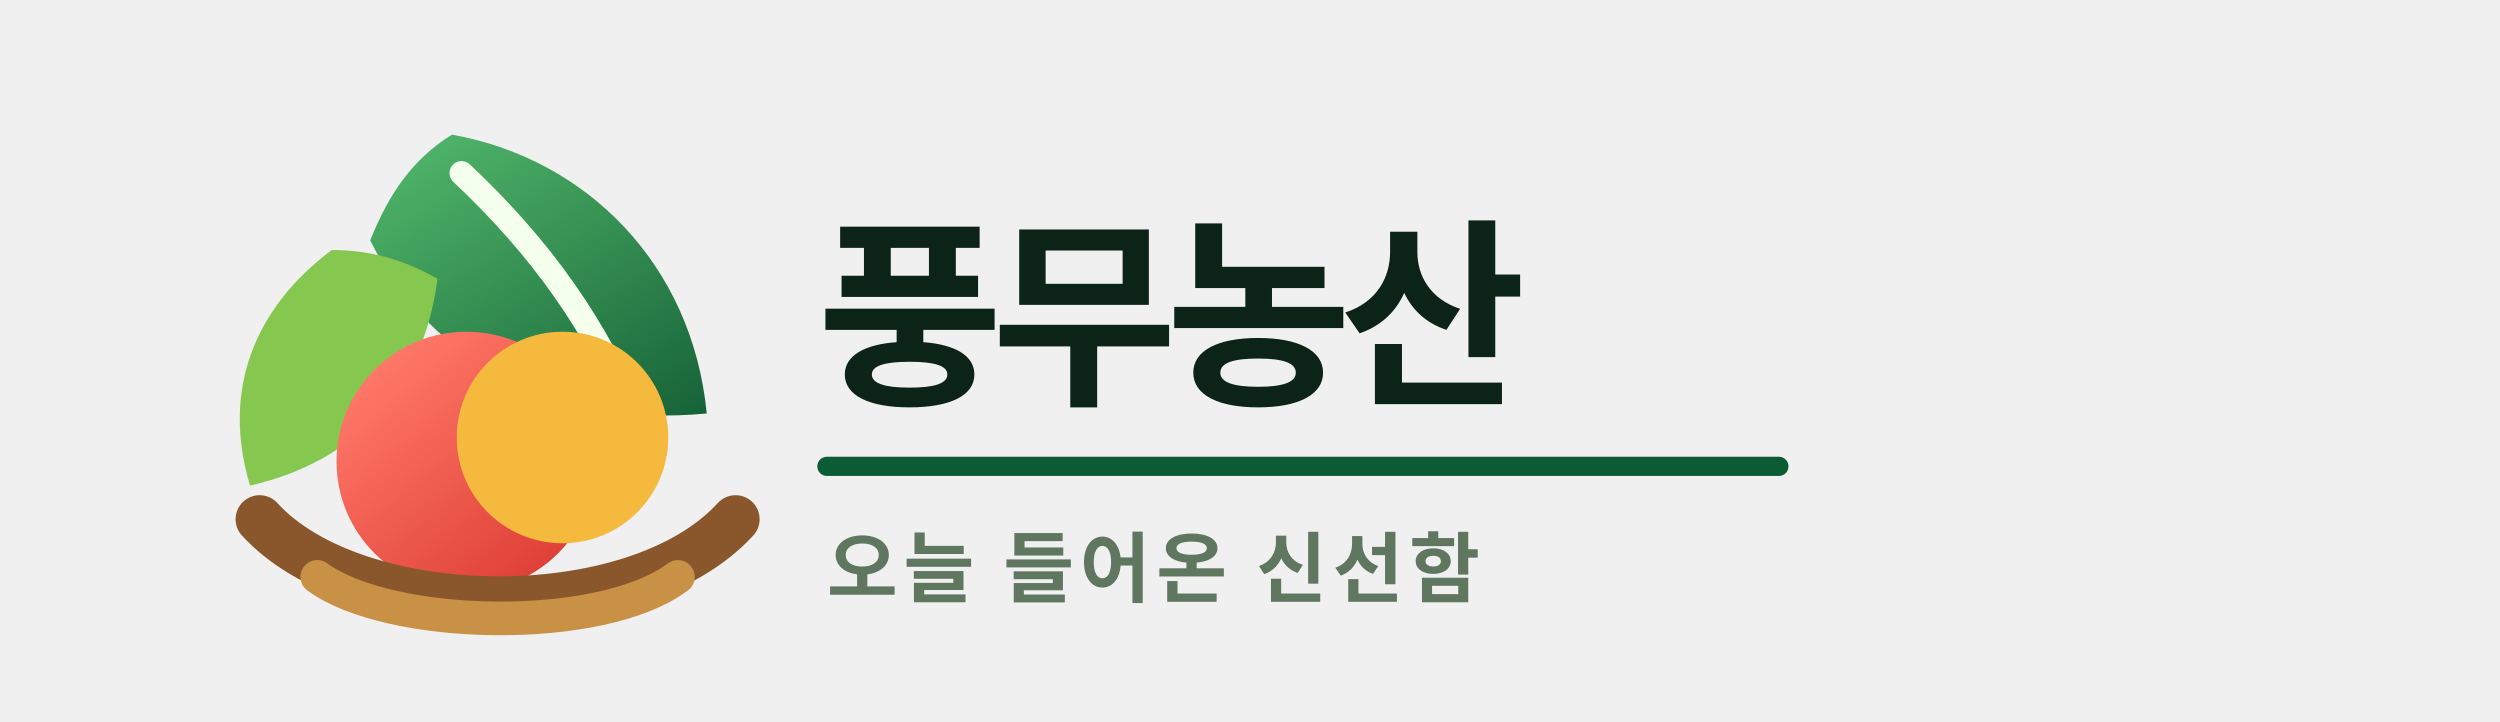
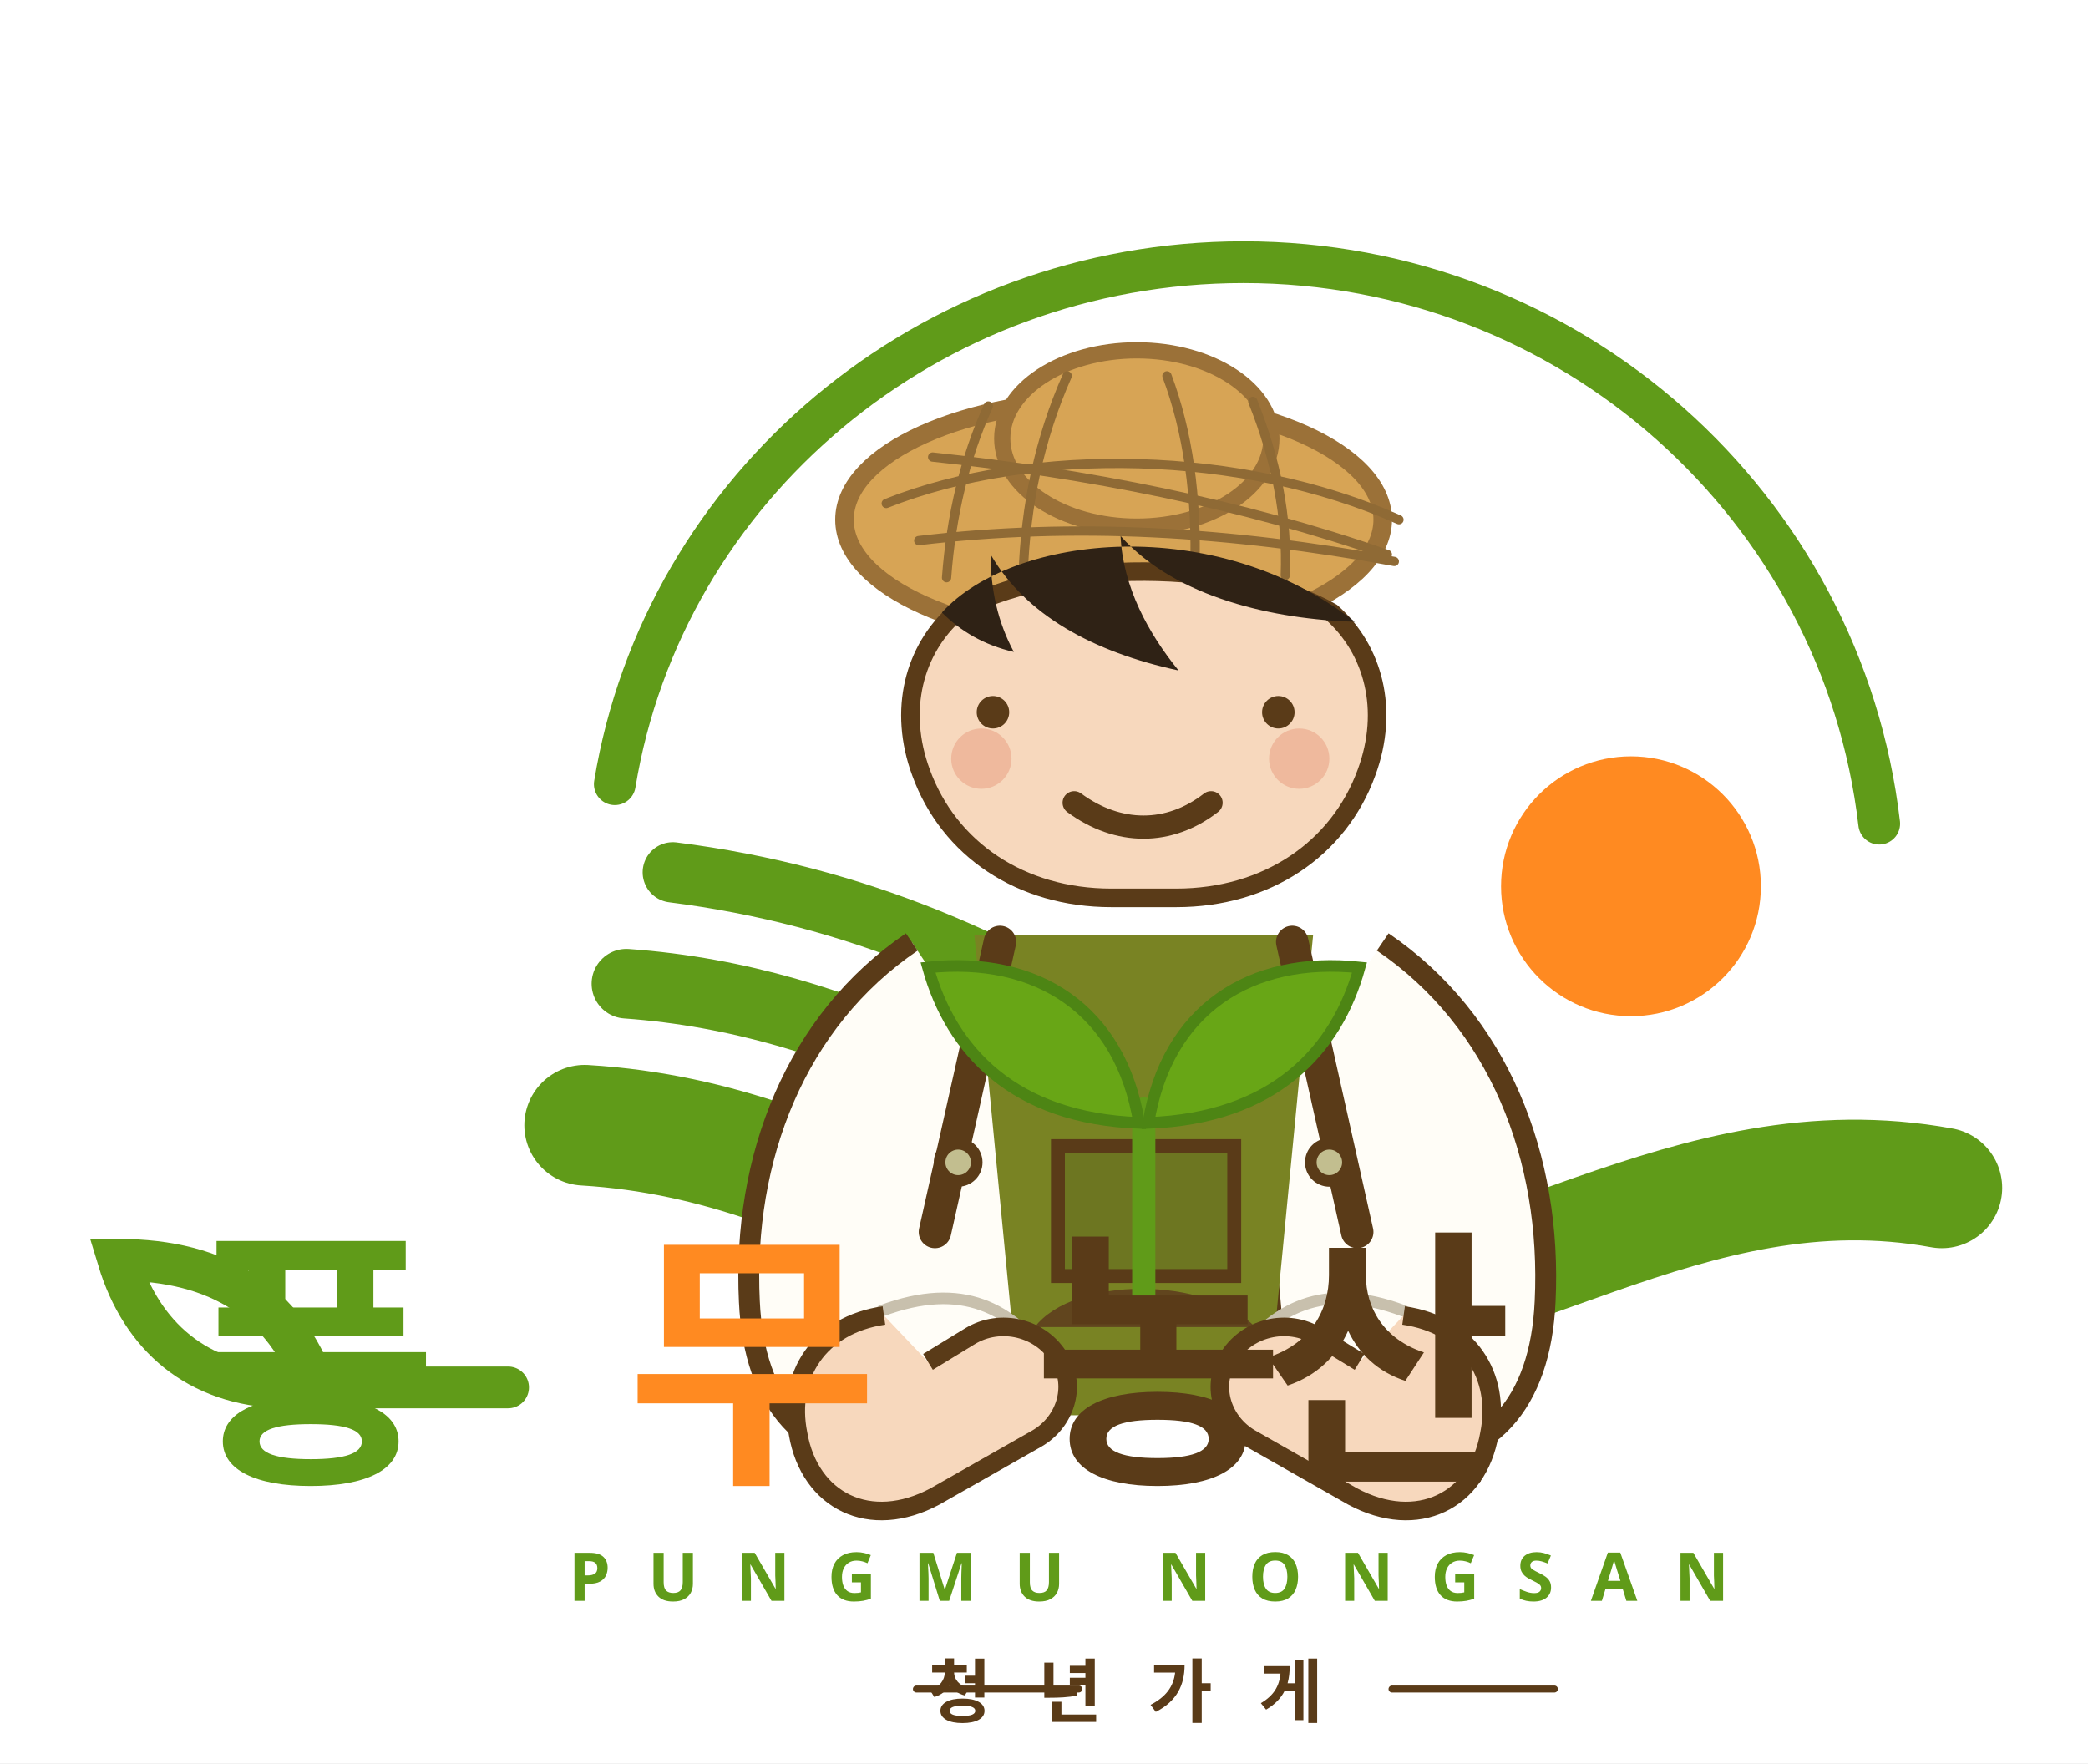
- <svg xmlns="http://www.w3.org/2000/svg" viewBox="0 0 520 150" role="img" aria-labelledby="title desc">
+ <svg xmlns="http://www.w3.org/2000/svg" viewBox="0 0 900 760" role="img" aria-labelledby="title desc">
  <defs>
-     <linearGradient id="markGreen" x1="44" y1="18" x2="104" y2="116" gradientUnits="userSpaceOnUse">
-       <stop offset="0" stop-color="#52b96b" />
-       <stop offset="1" stop-color="#004225" />
-     </linearGradient>
-     <linearGradient id="fruitRed" x1="56" y1="56" x2="98" y2="106" gradientUnits="userSpaceOnUse">
-       <stop offset="0" stop-color="#ff7868" />
-       <stop offset="1" stop-color="#d9362f" />
-     </linearGradient>
+     <style>
+       .green{fill:#609b19}.deep{fill:#5a3b18}.orange{fill:#ff8a21}.line{stroke:#5a3b18;stroke-width:10;stroke-linecap:round;stroke-linejoin:round;fill:none}.thin{stroke:#8f6a35;stroke-width:4;stroke-linecap:round;fill:none}.skin{fill:#f7d8bd}.shirt{fill:#fffdf7}.overall{fill:#798323}
+     </style>
  </defs>
-   <g transform="translate(24 18)">
-     <path d="M70 10c28 5 50 27 53 58-31 3-57-10-70-36 4-10 9-17 17-22Z" fill="url(#markGreen)" />
-     <path d="M72 18c17 16 28 32 36 51" fill="none" stroke="#f4ffec" stroke-width="5" stroke-linecap="round" />
-     <path d="M45 34c-16 12-23 29-17 49 22-5 36-20 39-43-7-4-14-6-22-6Z" fill="#86c84f" />
-     <circle cx="73" cy="78" r="27" fill="url(#fruitRed)" />
-     <circle cx="93" cy="73" r="22" fill="#f5b93e" />
-     <path d="M30 90c20 22 78 23 99 0" fill="none" stroke="#8a572c" stroke-width="10" stroke-linecap="round" />
-     <path d="M42 102c15 11 59 12 75 0" fill="none" stroke="#c99145" stroke-width="7" stroke-linecap="round" />
+   <rect width="900" height="760" fill="#fff" />
+   <g transform="translate(160 80)">
+     <path d="M105 258c21-128 135-225 271-225 141 0 258 105 274 242" fill="none" stroke="#609b19" stroke-width="18" stroke-linecap="round" />
+     <path d="M92 405c117 7 180 84 291 83 103-1 184-76 294-56" fill="none" stroke="#609b19" stroke-width="52" stroke-linecap="round" />
+     <path d="M110 344c98 7 169 56 245 92" fill="none" stroke="#609b19" stroke-width="30" stroke-linecap="round" />
+     <path d="M130 296c79 10 145 39 209 82" fill="none" stroke="#609b19" stroke-width="26" stroke-linecap="round" />
+     <circle cx="543" cy="302" r="56" class="orange" />
  </g>
-   <g transform="translate(170 36)">
-     <text x="0" y="45" font-family="Apple SD Gothic Neo, Malgun Gothic, Pretendard, sans-serif" font-size="42" font-weight="900" letter-spacing="-2.4" fill="#0b2417">풍무농산</text>
-     <path d="M2 61h198" stroke="#0b5c35" stroke-width="4" stroke-linecap="round" />
-     <text x="2" y="88" font-family="Apple SD Gothic Neo, Malgun Gothic, Pretendard, sans-serif" font-size="16" font-weight="800" letter-spacing="1.2" fill="#5f765f">오늘 들어온 신선함</text>
+   <g transform="translate(310 142)">
+     <ellipse cx="170" cy="82" rx="116" ry="52" fill="#d7a455" stroke="#9b7138" stroke-width="8" />
+     <ellipse cx="180" cy="47" rx="58" ry="38" fill="#d7a455" stroke="#9b7138" stroke-width="7" />
+     <path d="M72 75c63-25 154-23 221 7" class="thin" />
+     <path d="M116 33c-10 22-16 47-18 74M150 20c-12 27-18 56-19 86M193 20c9 24 13 52 12 84M230 31c10 25 15 50 14 75M92 55c66 7 133 20 196 42M86 91c67-8 134-4 205 9" class="thin" />
+     <path d="M102 122c-18 16-25 42-15 69 12 33 43 54 82 54h28c39 0 70-21 82-54 10-27 3-53-15-69-40-23-121-24-162 0Z" class="skin" stroke="#5a3b18" stroke-width="8" />
+     <path d="M96 122c31-34 118-43 178 4-34-1-77-10-101-37 1 22 12 42 25 58-37-8-66-24-81-50 0 15 3 29 10 42-13-3-23-9-31-17Z" fill="#2f2215" />
+     <circle cx="118" cy="165" r="7" class="deep" />
+     <circle cx="241" cy="165" r="7" class="deep" />
+     <path d="M153 204c19 14 41 14 59 0" class="line" stroke-width="7" />
+     <circle cx="113" cy="185" r="13" fill="#efb99d" />
+     <circle cx="250" cy="185" r="13" fill="#efb99d" />
+     <path d="M83 264c-50 34-73 93-70 155 2 44 24 69 64 69 22 0 39-11 51-30l10-111" class="shirt" stroke="#5a3b18" stroke-width="9" />
+     <path d="M286 264c50 34 73 93 70 155-2 44-24 69-64 69-22 0-39-11-51-30l-10-111" class="shirt" stroke="#5a3b18" stroke-width="9" />
+     <path d="M110 261h146l-20 207H130L110 261Z" class="overall" />
+     <path d="M121 264l-28 125M247 264l28 125" stroke="#5a3b18" stroke-width="14" stroke-linecap="round" />
+     <rect x="146" y="352" width="76" height="56" fill="#6d7621" stroke="#5a3b18" stroke-width="6" />
+     <circle cx="103" cy="359" r="8" fill="#c2be8f" stroke="#5a3b18" stroke-width="5" />
+     <circle cx="263" cy="359" r="8" fill="#c2be8f" stroke="#5a3b18" stroke-width="5" />
+     <path d="M136 430c17-22 74-22 95 0" fill="#61451e" />
+     <path d="M183 418v-82" stroke="#609b19" stroke-width="10" stroke-linecap="round" />
+     <path d="M181 342c-54-2-81-31-91-67 47-5 83 18 91 67Z" fill="#68a616" stroke="#4d8514" stroke-width="5" />
+     <path d="M185 342c54-2 81-31 91-67-47-5-83 18-91 67Z" fill="#68a616" stroke="#4d8514" stroke-width="5" />
+     <path d="M70 423c35-13 56-1 72 21M295 423c-35-13-56-1-72 21" fill="none" stroke="#c8c0ad" stroke-width="5" stroke-linecap="round" />
+     <path d="M71 425c-28 4-42 26-37 51 5 29 31 42 59 27l44-25c12-7 17-22 10-34-8-14-26-18-39-10l-18 11" class="skin" stroke="#5a3b18" stroke-width="8" />
+     <path d="M295 425c28 4 42 26 37 51-5 29-31 42-59 27l-44-25c-12-7-17-22-10-34 8-14 26-18 39-10l18 11" class="skin" stroke="#5a3b18" stroke-width="8" />
+   </g>
+   <g transform="translate(80 540)">
+     <path d="M42 58c-37-1-61-22-71-55 44 0 72 19 85 55h83" fill="none" stroke="#609b19" stroke-width="18" stroke-linecap="round" />
+     <text x="0" y="90" font-family="Apple SD Gothic Neo, Malgun Gothic, Pretendard, sans-serif" font-size="118" font-weight="900" letter-spacing="-10" fill="#609b19">풍</text>
+     <text x="190" y="90" font-family="Apple SD Gothic Neo, Malgun Gothic, Pretendard, sans-serif" font-size="118" font-weight="900" letter-spacing="-10" fill="#ff8a21">무</text>
+     <text x="365" y="90" font-family="Apple SD Gothic Neo, Malgun Gothic, Pretendard, sans-serif" font-size="118" font-weight="900" letter-spacing="-10" fill="#5a3b18">농산</text>
+     <text x="165" y="150" font-family="Apple SD Gothic Neo, Malgun Gothic, Pretendard, sans-serif" font-size="29" font-weight="800" letter-spacing="16" fill="#609b19">PUNGMU NONGSAN</text>
+     <path d="M315 188h70M520 188h70" stroke="#5a3b18" stroke-width="3" stroke-linecap="round" />
+     <text x="405" y="200" text-anchor="middle" font-family="Apple SD Gothic Neo, Malgun Gothic, Pretendard, sans-serif" font-size="30" font-weight="700" letter-spacing="20" fill="#5a3b18">청년가게</text>
  </g>
</svg>
